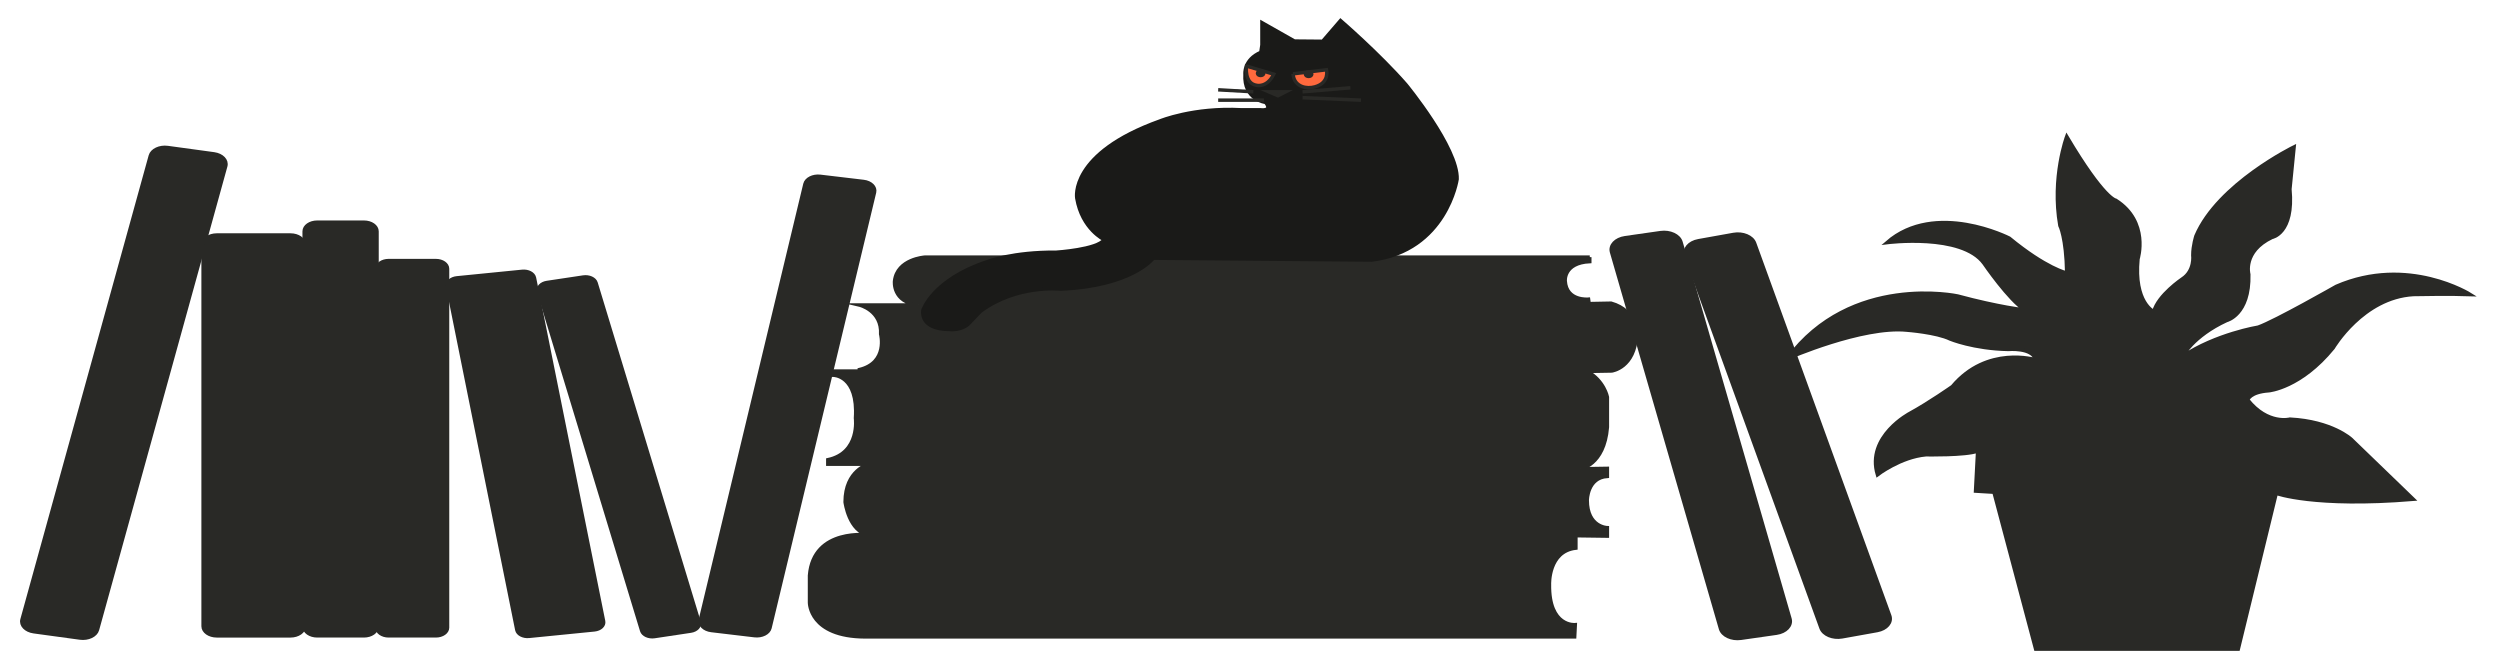
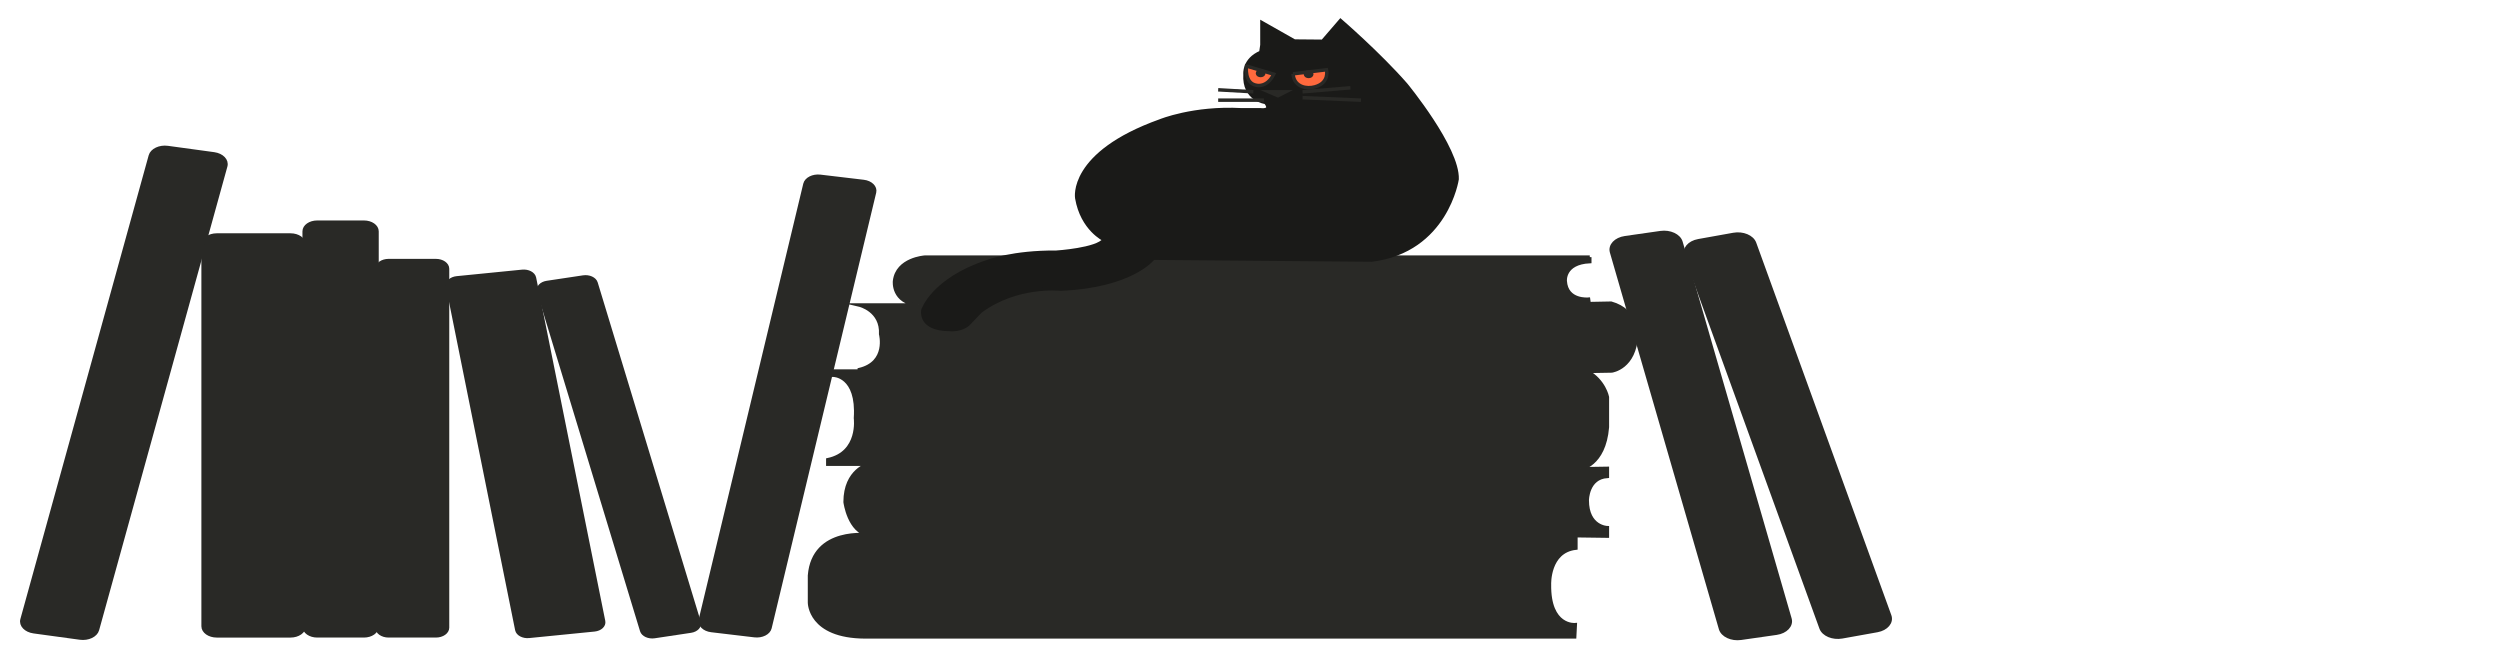
<svg xmlns="http://www.w3.org/2000/svg" width="922" height="246" viewBox="0 0 922 246" fill="none">
  <path d="M78.933 56.754L61.846 54.416C58.888 54.011 56.025 55.369 55.449 57.449L8.133 228.472C7.558 230.551 9.489 232.564 12.446 232.969L29.534 235.307C32.491 235.712 35.355 234.355 35.93 232.274L83.246 61.252C83.822 59.172 81.891 57.159 78.933 56.754Z" fill="#292926" stroke="#292926" stroke-width="1.282" stroke-miterlimit="10" />
  <path d="M107.147 86.68H79.941C77.164 86.68 74.913 88.263 74.913 90.216V230.961C74.913 232.914 77.164 234.497 79.941 234.497H107.147C109.924 234.497 112.175 232.914 112.175 230.961V90.216C112.175 88.263 109.924 86.68 107.147 86.68Z" fill="#292926" stroke="#292926" stroke-width="1.282" stroke-miterlimit="10" />
  <path d="M134.238 81.945H116.982C114.331 81.945 112.182 83.456 112.182 85.32V231.116C112.182 232.981 114.331 234.492 116.982 234.492H134.238C136.888 234.492 139.038 232.981 139.038 231.116V85.32C139.038 83.456 136.888 81.945 134.238 81.945Z" fill="#292926" stroke="#292926" stroke-width="1.282" stroke-miterlimit="10" />
  <path d="M160.766 96.11H143.312C140.947 96.11 139.03 97.458 139.03 99.121V231.48C139.03 233.143 140.947 234.492 143.312 234.492H160.766C163.131 234.492 165.047 233.143 165.047 231.48V99.121C165.047 97.458 163.131 96.11 160.766 96.11Z" fill="#292926" stroke="#292926" stroke-width="1.282" stroke-miterlimit="10" />
  <path d="M192.607 100.08L168.477 102.483C166.306 102.699 164.795 104.112 165.102 105.638L190.61 232.309C190.917 233.835 192.926 234.898 195.097 234.681L219.227 232.279C221.398 232.062 222.908 230.649 222.601 229.124L197.093 102.452C196.786 100.926 194.778 99.864 192.607 100.08Z" fill="#292926" stroke="#292926" stroke-width="1.282" stroke-miterlimit="10" />
  <path d="M215.102 102.179L201.706 104.192C199.563 104.514 198.196 105.997 198.654 107.505L236.664 232.615C237.122 234.123 239.232 235.084 241.375 234.761L254.77 232.749C256.915 232.427 258.282 230.944 257.823 229.436L219.814 104.326C219.355 102.818 217.246 101.857 215.102 102.179Z" fill="#292926" stroke="#292926" stroke-width="1.282" stroke-miterlimit="10" />
  <path d="M318.499 66.937L302.529 65.041C299.857 64.724 297.325 65.99 296.873 67.869L258.31 228.548C257.86 230.427 259.66 232.208 262.332 232.525L278.303 234.421C280.974 234.737 283.507 233.471 283.957 231.592L322.521 70.913C322.972 69.034 321.171 67.254 318.499 66.937Z" fill="#292926" stroke="#292926" stroke-width="1.282" stroke-miterlimit="10" />
  <path d="M586.305 94.84H341.058C341.058 94.84 330.841 95.494 329.912 103.659C329.912 103.659 328.982 111.497 338.734 112.478H316.907C316.907 112.478 325.265 114.439 324.8 123.257C324.8 123.257 327.589 133.763 316.907 136.324V136.854H307.27V138.365C307.27 138.365 316.557 138.285 315.513 154.208C315.513 154.208 317.258 167.029 305.297 169.557V171.192H320.388C320.388 171.192 311.682 173.313 311.682 185.153C311.682 185.153 313.075 196.179 320.503 197.321C320.503 197.321 299.949 194.465 298.554 212.263V222.229C298.554 222.229 298.44 234.803 319.108 234.883H580.729L580.958 230.393C580.958 230.393 571.206 231.374 571.434 215.531C571.434 215.531 570.97 203.284 581.186 202.138V197.562L592.796 197.722V194.62C592.796 194.62 585.368 194.46 585.368 184.495C585.368 184.495 585.368 176.164 592.796 175.675V172.735L582.808 172.895C582.808 172.895 591.63 171.755 592.796 157.546V146.439C592.796 146.439 591.638 140.397 585.368 136.968L594.427 136.806C594.427 136.806 603.02 135.666 603.485 123.412C603.485 123.412 603.95 114.594 594.198 111.819L586.069 111.979L585.841 110.345C585.841 110.345 577.712 111.16 577.247 103.648C577.247 103.648 576.554 96.951 586.305 96.464V94.83V94.84Z" fill="#292926" stroke="#292926" stroke-width="1.282" stroke-miterlimit="10" />
  <path d="M612.432 85.799L599.315 87.676C595.868 88.169 593.642 90.534 594.343 92.958L634.54 231.895C635.241 234.319 638.603 235.884 642.05 235.391L655.167 233.515C658.613 233.022 660.839 230.656 660.139 228.233L619.943 89.295C619.241 86.871 615.878 85.306 612.432 85.799Z" fill="#292926" stroke="#292926" stroke-width="1.282" stroke-miterlimit="10" />
  <path d="M639.344 86.469L626.374 88.796C622.965 89.407 620.908 91.846 621.776 94.243L671.61 231.627C672.48 234.024 675.947 235.472 679.356 234.86L692.326 232.534C695.735 231.922 697.793 229.484 696.923 227.087L647.09 89.702C646.22 87.305 642.753 85.858 639.344 86.469Z" fill="#292926" stroke="#292926" stroke-width="1.282" stroke-miterlimit="10" />
  <path d="M465.407 16.699V8.352L477.399 15.146L487.775 15.237L494.387 7.575C494.387 7.575 508.588 19.839 518.508 31.197C518.508 31.197 537.768 54.588 537.379 66.081C537.379 66.081 533.486 92.483 505.869 95.901L425.342 95.215C425.342 95.215 417.624 105.518 391.173 106.616C391.173 106.616 375.09 104.795 361.604 114.824L357.064 119.565C357.064 119.565 354.535 122.03 349.865 121.478C349.865 121.478 339.747 121.891 340.334 114.502C340.334 114.502 343.839 103.15 364.257 96.447C364.257 96.447 373.596 92.89 389.542 93.029C389.542 93.029 404.711 92.07 407.239 88.379C407.239 88.379 399.073 84.548 397.122 73.056C397.122 73.056 394.204 56.64 427.856 44.602C427.856 44.602 440.114 39.539 457.811 40.498H464.812C464.812 40.498 469.483 41.184 466.755 37.76C466.755 37.76 458.589 36.801 459.168 27.366C459.168 27.366 458.581 22.03 465.004 19.298L465.391 16.699H465.407Z" fill="#1A1A18" stroke="#1A1A18" stroke-width="1.282" stroke-miterlimit="10" />
  <path d="M467.936 33.855L471.312 35.301L474.161 33.855H467.936Z" fill="#292926" stroke="#292926" stroke-width="1.282" stroke-miterlimit="10" />
  <path d="M480.384 33.855L498.022 32.381" stroke="#292926" stroke-width="1.282" stroke-miterlimit="10" />
  <path d="M480.384 36.03C481.162 36.03 501.915 36.941 501.915 36.941L480.384 36.03Z" fill="#292926" />
  <path d="M480.384 36.03C481.162 36.03 501.915 36.941 501.915 36.941" stroke="#292926" stroke-width="1.282" stroke-miterlimit="10" />
  <path d="M462.23 33.854L449.263 33.12" stroke="#292926" stroke-width="1.282" stroke-miterlimit="10" />
  <path d="M466.124 36.941H449.263" stroke="#292926" stroke-width="1.282" stroke-miterlimit="10" />
  <path d="M469.757 27.366L459.693 24.366C459.693 24.366 458.794 30.784 463.464 31.47C463.464 31.47 467.289 32.429 469.757 27.366Z" fill="#FF693D" stroke="#292926" stroke-width="1.282" stroke-miterlimit="10" />
  <path d="M476.865 27.233L489.208 25.727C489.208 25.727 490.471 30.496 484.949 32.028C483.372 32.467 481.565 32.456 480.095 31.862C478.625 31.267 477.056 29.971 476.873 27.233H476.865Z" fill="#FF693D" stroke="#292926" stroke-width="1.282" stroke-miterlimit="10" />
  <path d="M464.92 27.848C465.563 27.848 466.086 27.481 466.086 27.029C466.086 26.576 465.563 26.209 464.92 26.209C464.277 26.209 463.754 26.576 463.754 27.029C463.754 27.481 464.277 27.848 464.92 27.848Z" fill="#292926" stroke="#292926" stroke-width="1.282" stroke-miterlimit="10" />
  <path d="M482.617 28.192C483.26 28.192 483.783 27.825 483.783 27.372C483.783 26.92 483.26 26.553 482.617 26.553C481.974 26.553 481.451 26.92 481.451 27.372C481.451 27.825 481.974 28.192 482.617 28.192Z" fill="#292926" stroke="#292926" stroke-width="1.282" stroke-miterlimit="10" />
-   <path d="M750.781 239.389H825.473L839.476 181.939C839.476 181.939 853.478 187.136 890.048 184.131L867.093 161.972C867.093 161.972 860.092 155.403 844.528 154.583C844.528 154.583 836.36 156.774 828.962 147.469C828.962 147.469 829.74 144.575 836.742 144.103C836.742 144.103 848.413 143.091 860.473 128.315C860.473 128.315 871.368 109.713 890.041 108.615C890.041 108.615 904.042 108.342 911.045 108.615C911.045 108.615 888.09 94.117 861.638 105.604C861.638 105.604 839.072 118.462 832.847 120.654C832.847 120.654 817.283 123.188 804.835 131.498C804.835 131.498 808.728 123.938 821.176 118.195C821.176 118.195 829.732 116.175 829.343 101.179C829.343 101.179 827.013 92.751 837.9 87.549C837.9 87.549 846.066 86.183 844.512 69.767L846.066 54.171C846.066 54.171 818.053 67.849 809.886 87.002C809.886 87.002 808.72 90.56 808.72 94.117C808.72 94.117 809.497 99.861 804.827 102.872C804.827 102.872 795.883 108.888 794.322 114.91C794.322 114.91 786.931 111.626 788.485 95.484C788.485 95.484 792.767 81.806 780.319 73.871C780.319 73.871 776.006 73.598 762.21 50.346C762.21 50.346 756.587 65.395 759.694 83.177C759.694 83.177 761.995 87.554 762.21 100.686C762.21 100.686 754.637 99.046 741.023 87.828C741.023 87.828 713.794 73.876 695.898 89.467C695.898 89.467 723.522 85.909 731.69 97.128C731.69 97.128 741.029 110.806 746.857 114.364C746.857 114.364 737.13 113.271 721.961 109.167C721.961 109.167 682.673 100.686 659.329 132.145C659.329 132.145 686.87 120.107 703.25 121.752C703.25 121.752 714.183 122.572 719.24 125.036C719.24 125.036 727.797 128.594 740.641 128.866C740.641 128.866 749.586 128.048 750.759 132.698C750.759 132.698 732.863 127.228 720.026 142.545C720.026 142.545 711.47 148.562 704.46 152.392C704.46 152.392 688.119 160.873 692.401 175.098C692.401 175.098 700.956 168.529 710.296 167.709C710.296 167.709 725.077 167.983 729.358 166.343L728.581 181.114L735.369 181.527L750.751 239.389H750.781Z" fill="#292926" stroke="#292926" stroke-width="1.282" stroke-miterlimit="10" />
</svg>
